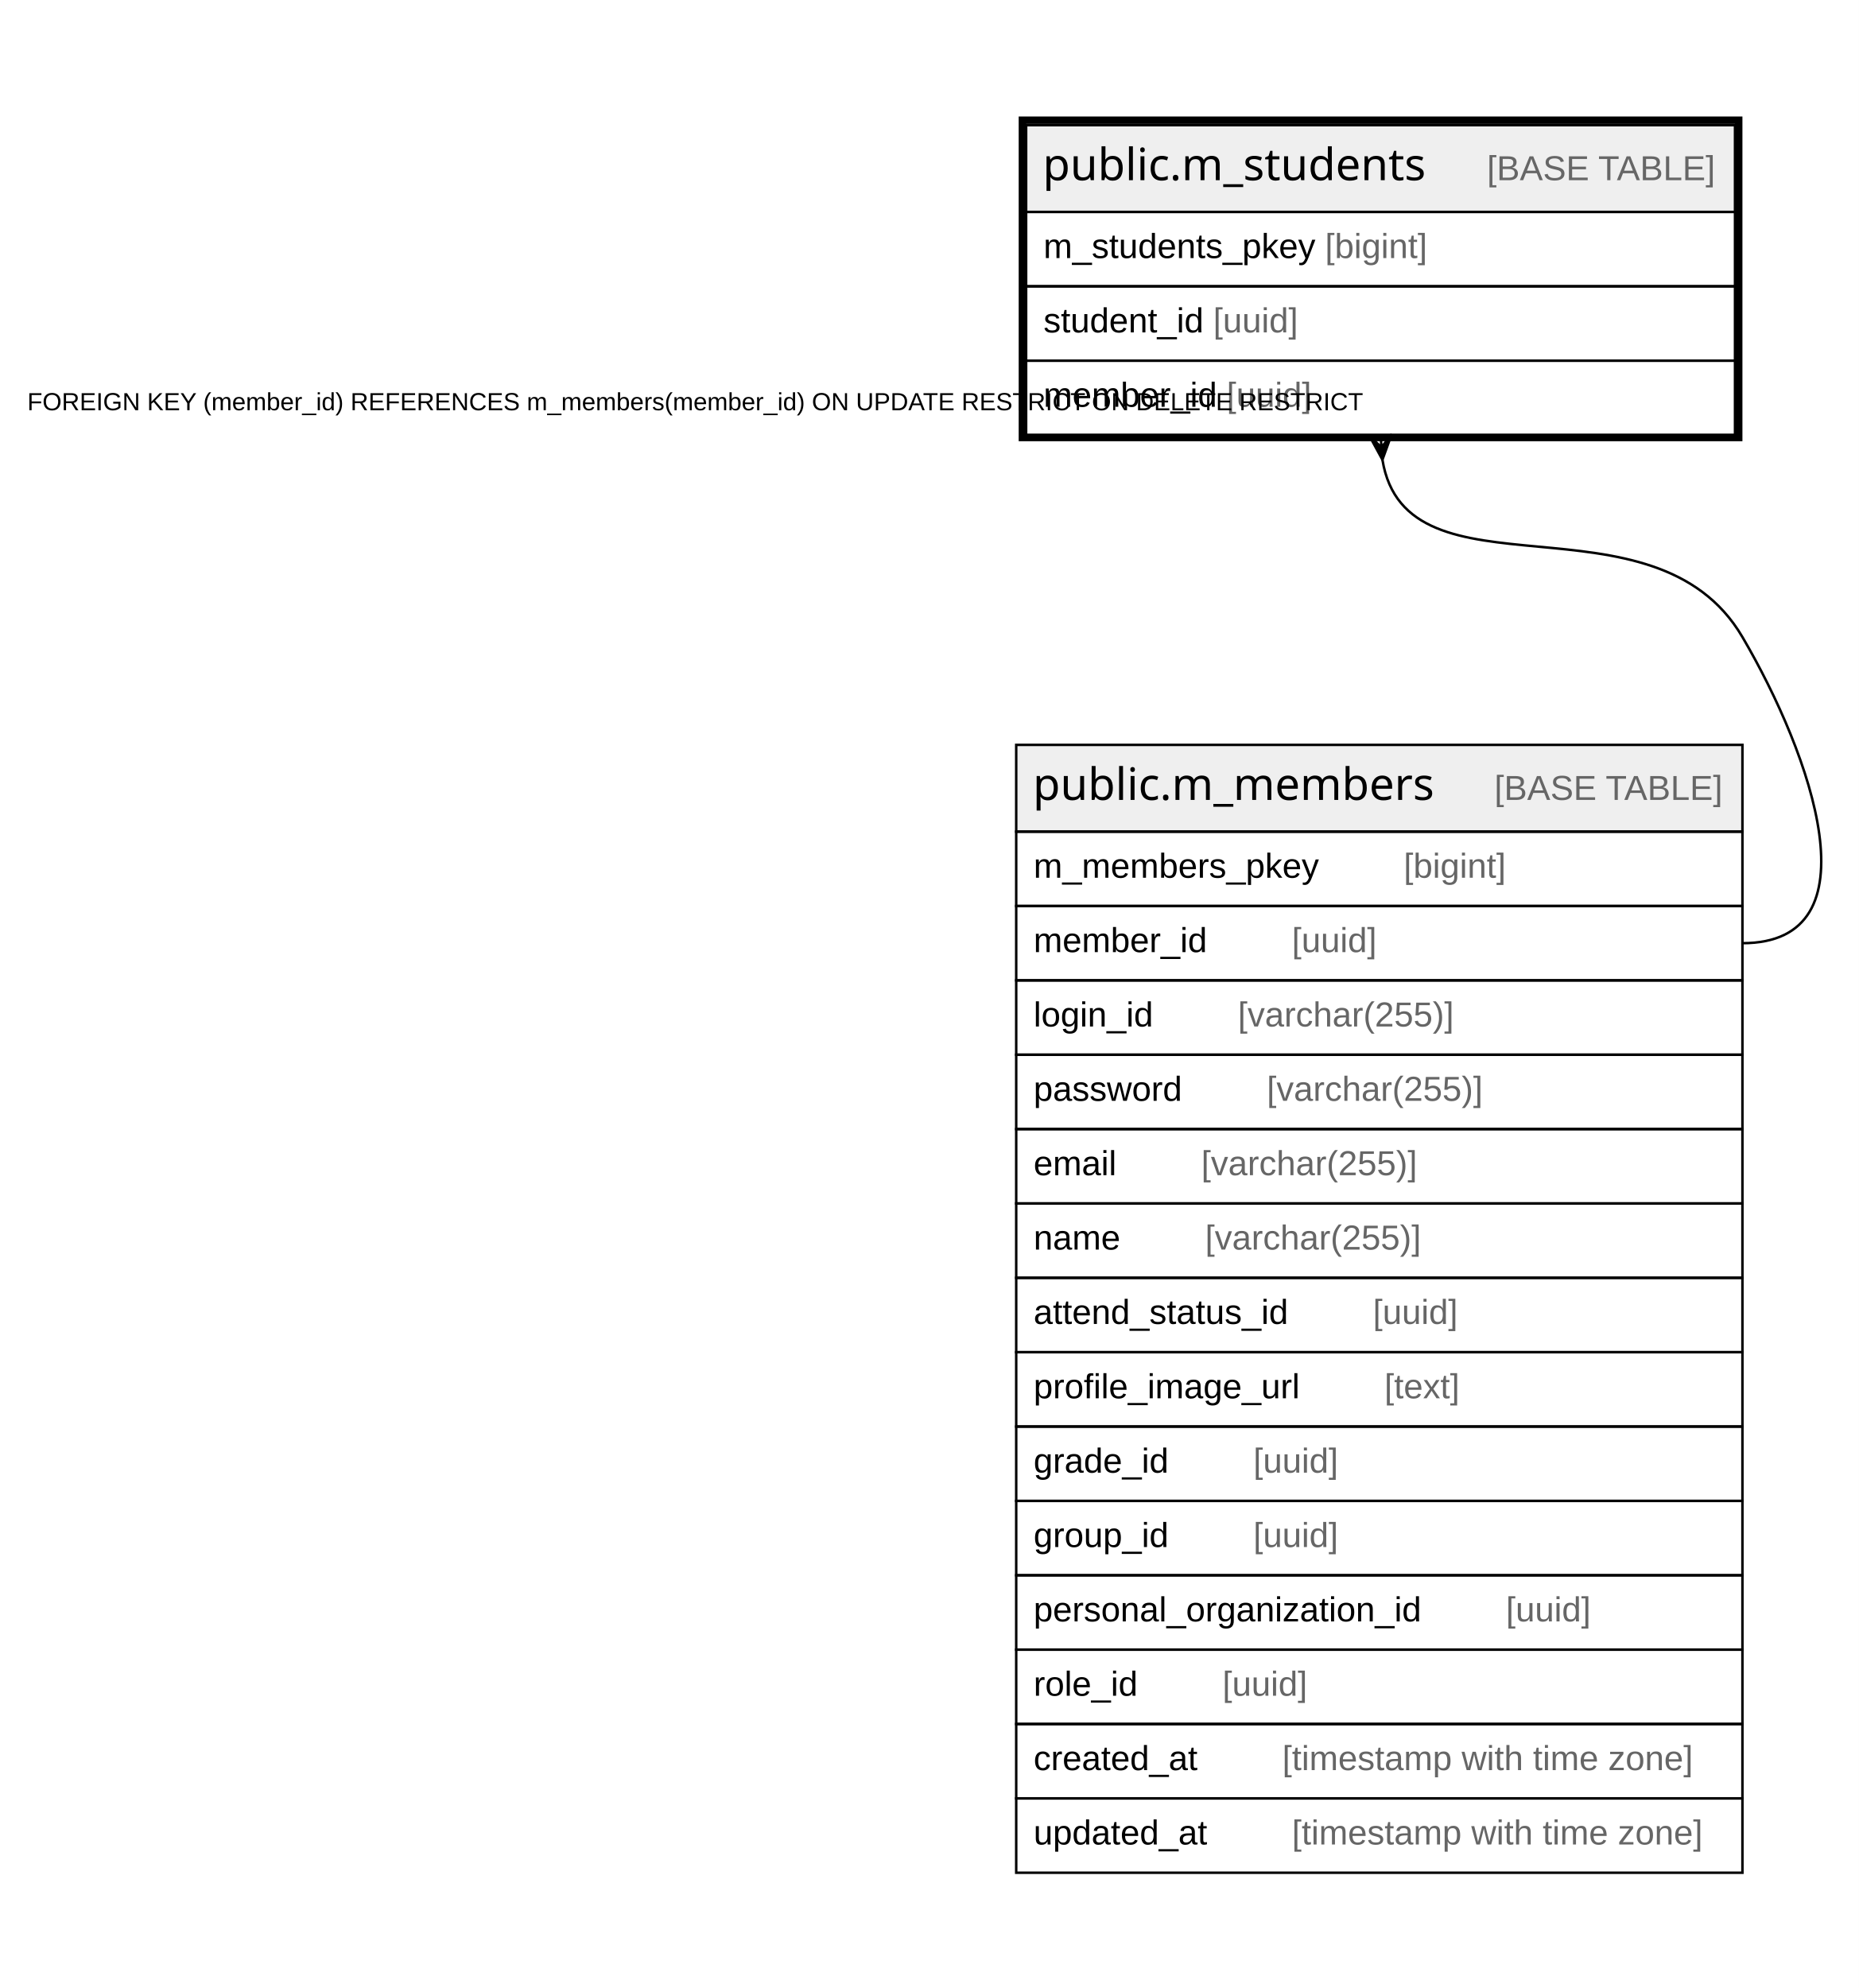
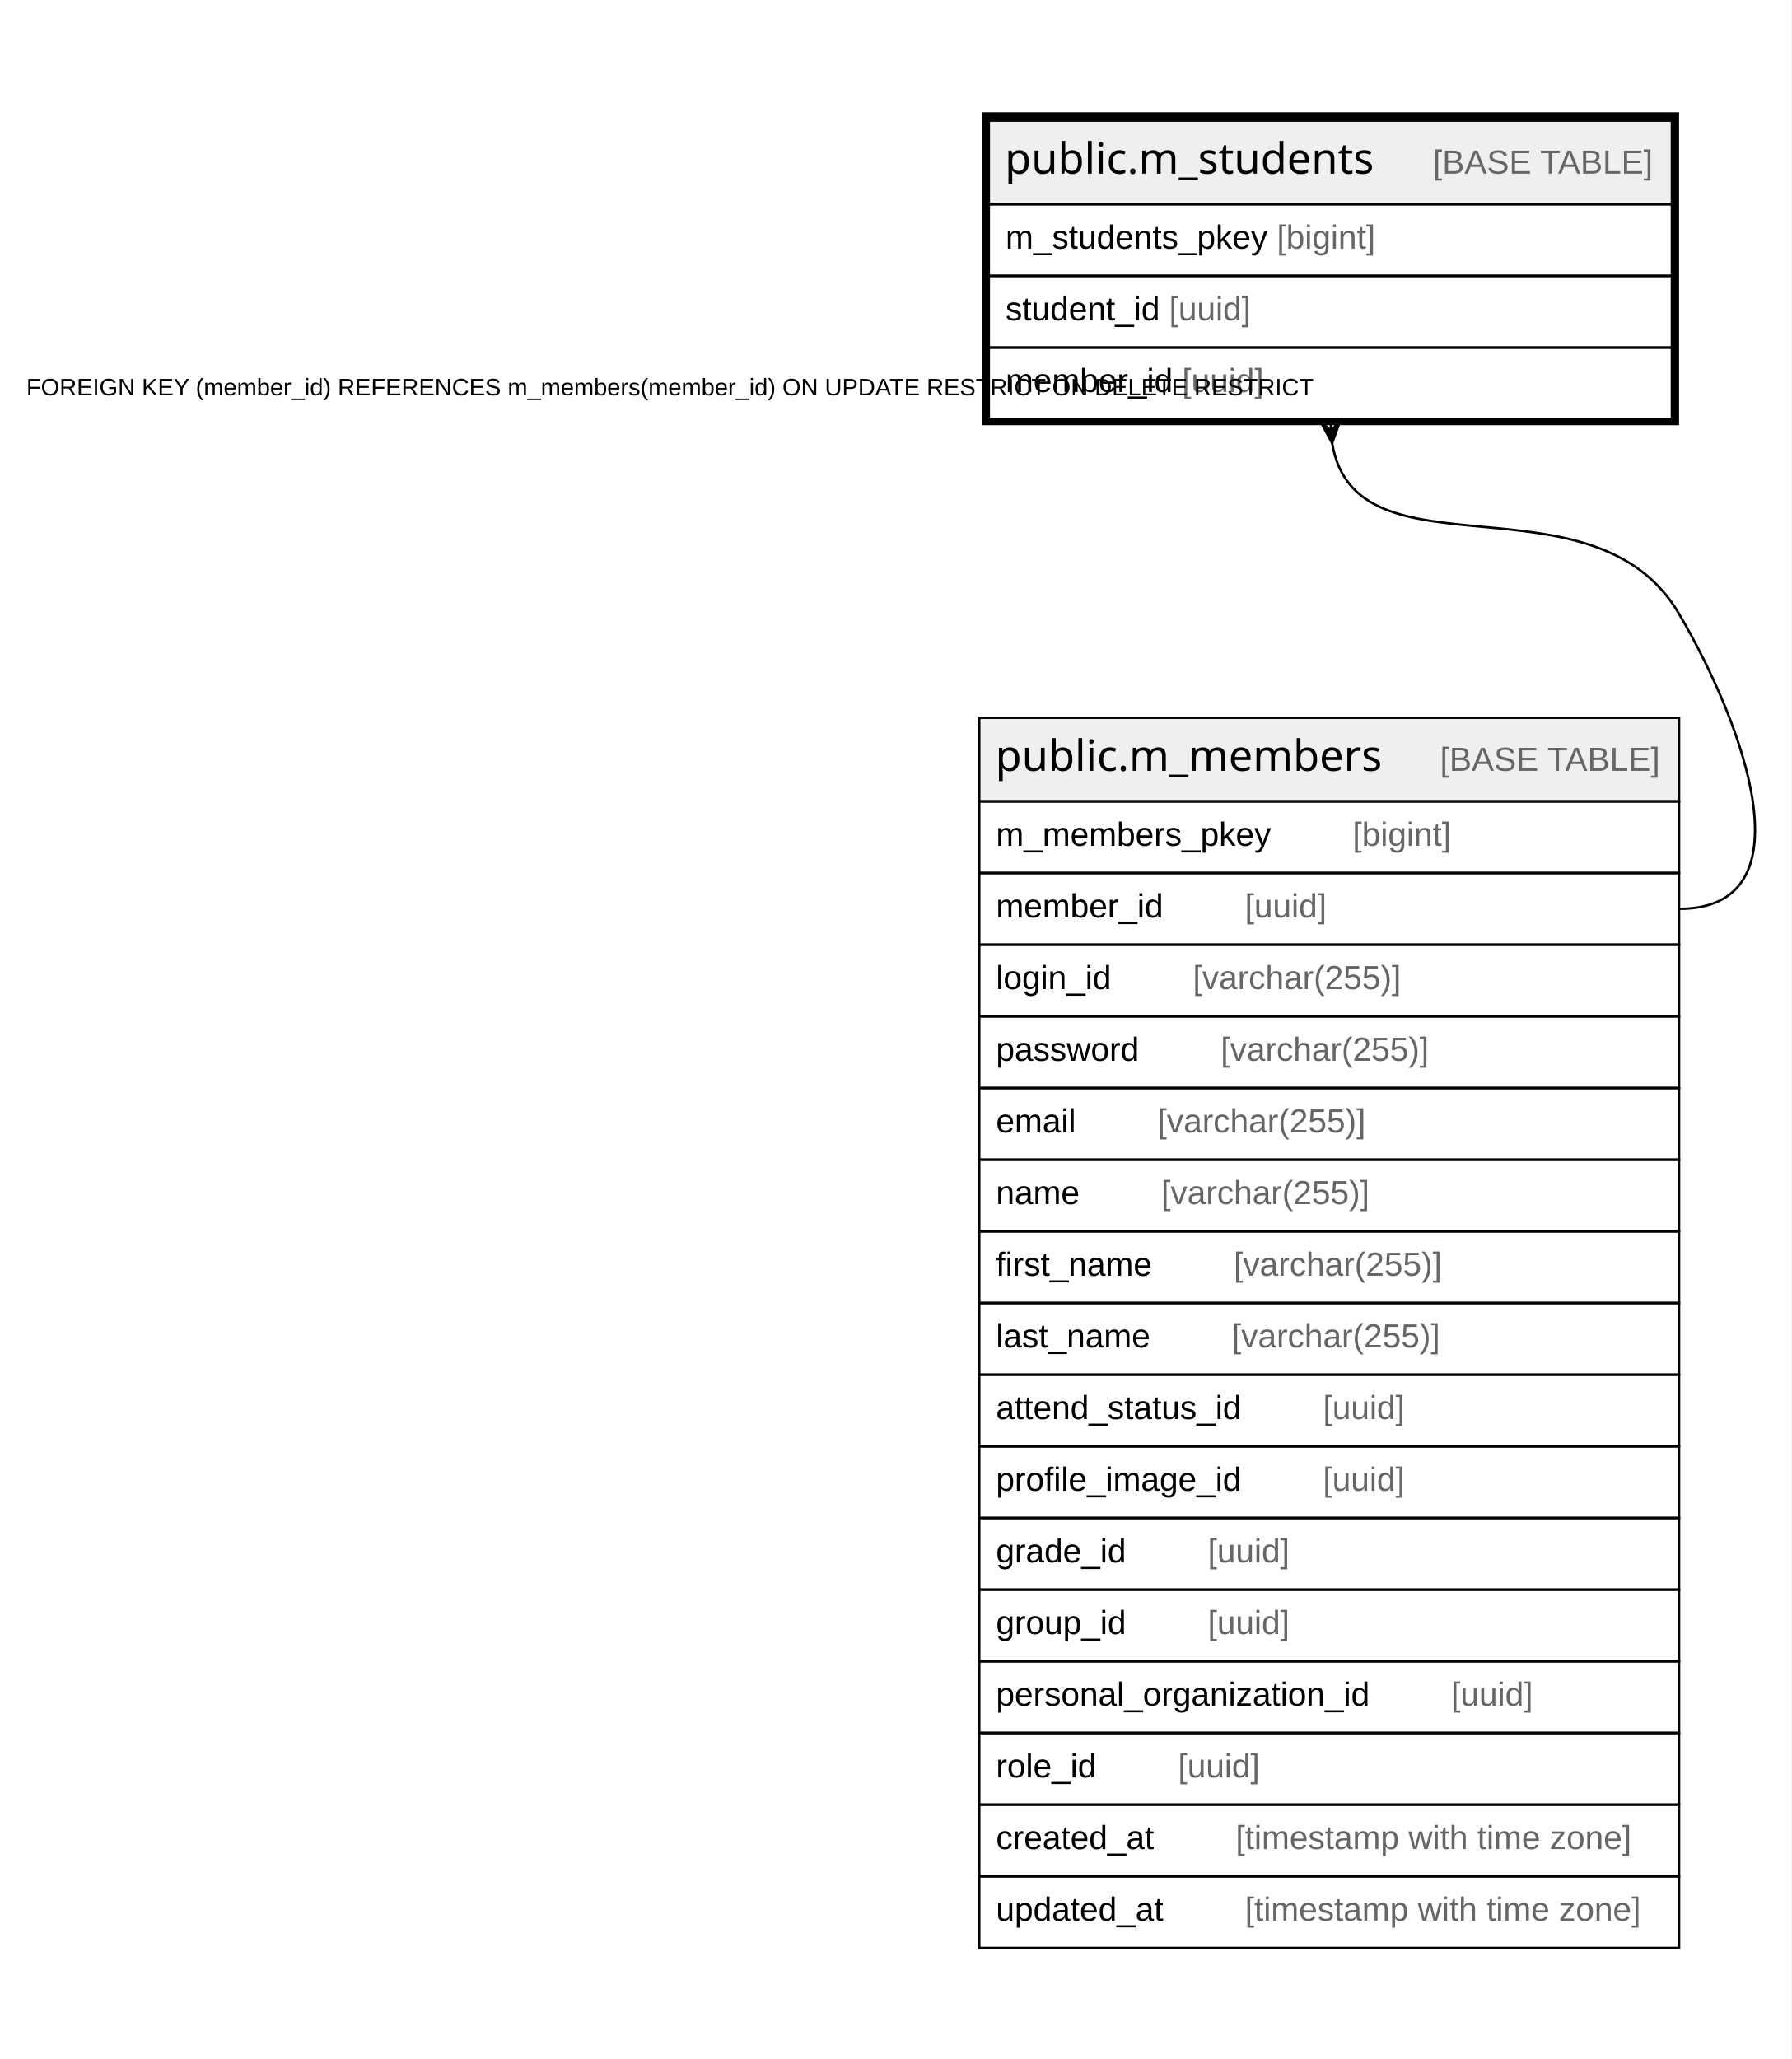
- <svg xmlns="http://www.w3.org/2000/svg" width="750pt" height="802pt" viewBox="0.00 0.00 750.00 802.00">
-   <g id="graph0" class="graph" transform="scale(1 1) rotate(0) translate(4 798)">
-     <polygon fill="#ffffff" stroke="transparent" points="-4,4 -4,-798 746,-798 746,4 -4,4" />
+ <svg xmlns="http://www.w3.org/2000/svg" width="750pt" height="862pt" viewBox="0.00 0.00 750.00 862.00">
+   <g id="graph0" class="graph" transform="scale(1 1) rotate(0) translate(4 858)">
+     <polygon fill="#ffffff" stroke="transparent" points="-4,4 -4,-858 746,-858 746,4 -4,4" />
    <g id="node1" class="node">
-       <polygon fill="#efefef" stroke="transparent" points="410,-712.5 410,-747.5 696,-747.5 696,-712.5 410,-712.5" />
-       <polygon fill="none" stroke="#000000" points="410,-712.5 410,-747.5 696,-747.5 696,-712.5 410,-712.5" />
-       <text text-anchor="start" x="416.698" y="-725.3" font-family="Arial Bold" font-size="18.00" fill="#000000">public.m_students</text>
-       <text text-anchor="start" x="561.734" y="-725.3" font-family="Arial" font-size="14.00" fill="#000000">    </text>
-       <text text-anchor="start" x="595.939" y="-725.3" font-family="Arial" font-size="14.00" fill="#666666">[BASE TABLE]</text>
+       <polygon fill="#efefef" stroke="transparent" points="410,-772.5 410,-807.5 696,-807.5 696,-772.5 410,-772.5" />
+       <polygon fill="none" stroke="#000000" points="410,-772.5 410,-807.5 696,-807.5 696,-772.5 410,-772.5" />
+       <text text-anchor="start" x="416.698" y="-785.3" font-family="Arial Bold" font-size="18.00" fill="#000000">public.m_students</text>
+       <text text-anchor="start" x="561.734" y="-785.3" font-family="Arial" font-size="14.00" fill="#000000">    </text>
+       <text text-anchor="start" x="595.939" y="-785.3" font-family="Arial" font-size="14.00" fill="#666666">[BASE TABLE]</text>
+       <polygon fill="none" stroke="#000000" points="410,-742.5 410,-772.5 696,-772.5 696,-742.5 410,-742.5" />
+       <text text-anchor="start" x="417" y="-753.9" font-family="Arial" font-size="14.00" fill="#000000">m_students_pkey </text>
+       <text text-anchor="start" x="530.593" y="-753.9" font-family="Arial" font-size="14.00" fill="#666666">[bigint]</text>
+       <polygon fill="none" stroke="#000000" points="410,-712.5 410,-742.5 696,-742.5 696,-712.5 410,-712.5" />
+       <text text-anchor="start" x="417" y="-723.9" font-family="Arial" font-size="14.00" fill="#000000">student_id </text>
+       <text text-anchor="start" x="485.474" y="-723.9" font-family="Arial" font-size="14.00" fill="#666666">[uuid]</text>
      <polygon fill="none" stroke="#000000" points="410,-682.5 410,-712.5 696,-712.5 696,-682.5 410,-682.5" />
-       <text text-anchor="start" x="417" y="-693.9" font-family="Arial" font-size="14.00" fill="#000000">m_students_pkey </text>
-       <text text-anchor="start" x="530.593" y="-693.9" font-family="Arial" font-size="14.00" fill="#666666">[bigint]</text>
-       <polygon fill="none" stroke="#000000" points="410,-652.5 410,-682.5 696,-682.5 696,-652.5 410,-652.5" />
-       <text text-anchor="start" x="417" y="-663.9" font-family="Arial" font-size="14.00" fill="#000000">student_id </text>
-       <text text-anchor="start" x="485.474" y="-663.9" font-family="Arial" font-size="14.00" fill="#666666">[uuid]</text>
-       <polygon fill="none" stroke="#000000" points="410,-622.5 410,-652.5 696,-652.5 696,-622.5 410,-622.5" />
-       <text text-anchor="start" x="417" y="-633.9" font-family="Arial" font-size="14.00" fill="#000000">member_id </text>
-       <text text-anchor="start" x="490.892" y="-633.9" font-family="Arial" font-size="14.00" fill="#666666">[uuid]</text>
-       <polygon fill="none" stroke="#000000" stroke-width="3" points="408.5,-621.5 408.5,-749.5 697.5,-749.5 697.5,-621.5 408.5,-621.5" />
+       <text text-anchor="start" x="417" y="-693.9" font-family="Arial" font-size="14.00" fill="#000000">member_id </text>
+       <text text-anchor="start" x="490.892" y="-693.9" font-family="Arial" font-size="14.00" fill="#666666">[uuid]</text>
+       <polygon fill="none" stroke="#000000" stroke-width="3" points="408.5,-681.5 408.5,-809.5 697.5,-809.5 697.5,-681.5 408.5,-681.5" />
    </g>
    <g id="node2" class="node">
-       <polygon fill="#efefef" stroke="transparent" points="406,-462.5 406,-497.5 699,-497.5 699,-462.5 406,-462.5" />
-       <polygon fill="none" stroke="#000000" points="406,-462.5 406,-497.5 699,-497.5 699,-462.5 406,-462.5" />
-       <text text-anchor="start" x="412.715" y="-475.3" font-family="Arial Bold" font-size="18.00" fill="#000000">public.m_members</text>
-       <text text-anchor="start" x="564.717" y="-475.3" font-family="Arial" font-size="14.00" fill="#000000">    </text>
-       <text text-anchor="start" x="598.922" y="-475.3" font-family="Arial" font-size="14.00" fill="#666666">[BASE TABLE]</text>
+       <polygon fill="#efefef" stroke="transparent" points="406,-522.5 406,-557.5 699,-557.5 699,-522.5 406,-522.5" />
+       <polygon fill="none" stroke="#000000" points="406,-522.5 406,-557.5 699,-557.5 699,-522.5 406,-522.5" />
+       <text text-anchor="start" x="412.715" y="-535.3" font-family="Arial Bold" font-size="18.00" fill="#000000">public.m_members</text>
+       <text text-anchor="start" x="564.717" y="-535.3" font-family="Arial" font-size="14.00" fill="#000000">    </text>
+       <text text-anchor="start" x="598.922" y="-535.3" font-family="Arial" font-size="14.00" fill="#666666">[BASE TABLE]</text>
+       <polygon fill="none" stroke="#000000" points="406,-492.5 406,-522.5 699,-522.5 699,-492.5 406,-492.5" />
+       <text text-anchor="start" x="413" y="-503.9" font-family="Arial" font-size="14.00" fill="#000000">m_members_pkey    </text>
+       <text text-anchor="start" x="562.325" y="-503.9" font-family="Arial" font-size="14.00" fill="#666666">[bigint]</text>
+       <polygon fill="none" stroke="#000000" points="406,-462.5 406,-492.5 699,-492.5 699,-462.5 406,-462.5" />
+       <text text-anchor="start" x="413" y="-473.9" font-family="Arial" font-size="14.00" fill="#000000">member_id    </text>
+       <text text-anchor="start" x="517.206" y="-473.9" font-family="Arial" font-size="14.00" fill="#666666">[uuid]</text>
      <polygon fill="none" stroke="#000000" points="406,-432.5 406,-462.5 699,-462.5 699,-432.5 406,-432.5" />
-       <text text-anchor="start" x="413" y="-443.9" font-family="Arial" font-size="14.00" fill="#000000">m_members_pkey    </text>
-       <text text-anchor="start" x="562.325" y="-443.9" font-family="Arial" font-size="14.00" fill="#666666">[bigint]</text>
+       <text text-anchor="start" x="413" y="-443.9" font-family="Arial" font-size="14.00" fill="#000000">login_id    </text>
+       <text text-anchor="start" x="495.438" y="-443.9" font-family="Arial" font-size="14.00" fill="#666666">[varchar(255)]</text>
      <polygon fill="none" stroke="#000000" points="406,-402.5 406,-432.5 699,-432.5 699,-402.5 406,-402.5" />
-       <text text-anchor="start" x="413" y="-413.9" font-family="Arial" font-size="14.00" fill="#000000">member_id    </text>
-       <text text-anchor="start" x="517.206" y="-413.9" font-family="Arial" font-size="14.00" fill="#666666">[uuid]</text>
+       <text text-anchor="start" x="413" y="-413.9" font-family="Arial" font-size="14.00" fill="#000000">password    </text>
+       <text text-anchor="start" x="507.102" y="-413.9" font-family="Arial" font-size="14.00" fill="#666666">[varchar(255)]</text>
      <polygon fill="none" stroke="#000000" points="406,-372.5 406,-402.5 699,-402.5 699,-372.5 406,-372.5" />
-       <text text-anchor="start" x="413" y="-383.9" font-family="Arial" font-size="14.00" fill="#000000">login_id    </text>
-       <text text-anchor="start" x="495.438" y="-383.9" font-family="Arial" font-size="14.00" fill="#666666">[varchar(255)]</text>
+       <text text-anchor="start" x="413" y="-383.9" font-family="Arial" font-size="14.00" fill="#000000">email    </text>
+       <text text-anchor="start" x="480.644" y="-383.9" font-family="Arial" font-size="14.00" fill="#666666">[varchar(255)]</text>
      <polygon fill="none" stroke="#000000" points="406,-342.5 406,-372.5 699,-372.5 699,-342.5 406,-342.5" />
-       <text text-anchor="start" x="413" y="-353.9" font-family="Arial" font-size="14.00" fill="#000000">password    </text>
-       <text text-anchor="start" x="507.102" y="-353.9" font-family="Arial" font-size="14.00" fill="#666666">[varchar(255)]</text>
+       <text text-anchor="start" x="413" y="-353.9" font-family="Arial" font-size="14.00" fill="#000000">name    </text>
+       <text text-anchor="start" x="482.213" y="-353.9" font-family="Arial" font-size="14.00" fill="#666666">[varchar(255)]</text>
      <polygon fill="none" stroke="#000000" points="406,-312.5 406,-342.5 699,-342.5 699,-312.5 406,-312.5" />
-       <text text-anchor="start" x="413" y="-323.9" font-family="Arial" font-size="14.00" fill="#000000">email    </text>
-       <text text-anchor="start" x="480.644" y="-323.9" font-family="Arial" font-size="14.00" fill="#666666">[varchar(255)]</text>
+       <text text-anchor="start" x="413" y="-323.9" font-family="Arial" font-size="14.00" fill="#000000">first_name    </text>
+       <text text-anchor="start" x="512.544" y="-323.9" font-family="Arial" font-size="14.00" fill="#666666">[varchar(255)]</text>
      <polygon fill="none" stroke="#000000" points="406,-282.5 406,-312.5 699,-312.5 699,-282.5 406,-282.5" />
-       <text text-anchor="start" x="413" y="-293.9" font-family="Arial" font-size="14.00" fill="#000000">name    </text>
-       <text text-anchor="start" x="482.213" y="-293.9" font-family="Arial" font-size="14.00" fill="#666666">[varchar(255)]</text>
+       <text text-anchor="start" x="413" y="-293.9" font-family="Arial" font-size="14.00" fill="#000000">last_name    </text>
+       <text text-anchor="start" x="511.776" y="-293.9" font-family="Arial" font-size="14.00" fill="#666666">[varchar(255)]</text>
      <polygon fill="none" stroke="#000000" points="406,-252.5 406,-282.5 699,-282.5 699,-252.5 406,-252.5" />
      <text text-anchor="start" x="413" y="-263.9" font-family="Arial" font-size="14.00" fill="#000000">attend_status_id    </text>
      <text text-anchor="start" x="549.917" y="-263.9" font-family="Arial" font-size="14.00" fill="#666666">[uuid]</text>
      <polygon fill="none" stroke="#000000" points="406,-222.5 406,-252.5 699,-252.5 699,-222.5 406,-222.5" />
-       <text text-anchor="start" x="413" y="-233.9" font-family="Arial" font-size="14.00" fill="#000000">profile_image_url    </text>
-       <text text-anchor="start" x="554.547" y="-233.9" font-family="Arial" font-size="14.00" fill="#666666">[text]</text>
+       <text text-anchor="start" x="413" y="-233.9" font-family="Arial" font-size="14.00" fill="#000000">profile_image_id    </text>
+       <text text-anchor="start" x="549.886" y="-233.9" font-family="Arial" font-size="14.00" fill="#666666">[uuid]</text>
      <polygon fill="none" stroke="#000000" points="406,-192.5 406,-222.5 699,-222.5 699,-192.5 406,-192.5" />
      <text text-anchor="start" x="413" y="-203.9" font-family="Arial" font-size="14.00" fill="#000000">grade_id    </text>
      <text text-anchor="start" x="501.668" y="-203.9" font-family="Arial" font-size="14.00" fill="#666666">[uuid]</text>
      <polygon fill="none" stroke="#000000" points="406,-162.5 406,-192.5 699,-192.5 699,-162.5 406,-162.5" />
      <text text-anchor="start" x="413" y="-173.9" font-family="Arial" font-size="14.00" fill="#000000">group_id    </text>
      <text text-anchor="start" x="501.668" y="-173.9" font-family="Arial" font-size="14.00" fill="#666666">[uuid]</text>
      <polygon fill="none" stroke="#000000" points="406,-132.5 406,-162.5 699,-162.5 699,-132.5 406,-132.5" />
      <text text-anchor="start" x="413" y="-143.9" font-family="Arial" font-size="14.00" fill="#000000">personal_organization_id    </text>
      <text text-anchor="start" x="603.582" y="-143.9" font-family="Arial" font-size="14.00" fill="#666666">[uuid]</text>
      <polygon fill="none" stroke="#000000" points="406,-102.5 406,-132.5 699,-132.5 699,-102.5 406,-102.5" />
      <text text-anchor="start" x="413" y="-113.9" font-family="Arial" font-size="14.00" fill="#000000">role_id    </text>
      <text text-anchor="start" x="489.209" y="-113.9" font-family="Arial" font-size="14.00" fill="#666666">[uuid]</text>
      <polygon fill="none" stroke="#000000" points="406,-72.5 406,-102.5 699,-102.5 699,-72.5 406,-72.5" />
      <text text-anchor="start" x="413" y="-83.9" font-family="Arial" font-size="14.00" fill="#000000">created_at    </text>
      <text text-anchor="start" x="513.342" y="-83.9" font-family="Arial" font-size="14.00" fill="#666666">[timestamp with time zone]</text>
      <polygon fill="none" stroke="#000000" points="406,-42.5 406,-72.5 699,-72.5 699,-42.5 406,-42.5" />
      <text text-anchor="start" x="413" y="-53.9" font-family="Arial" font-size="14.00" fill="#000000">updated_at    </text>
      <text text-anchor="start" x="517.247" y="-53.9" font-family="Arial" font-size="14.00" fill="#666666">[timestamp with time zone]</text>
    </g>
    <g id="edge1" class="edge">
-       <path fill="none" stroke="#000000" d="M553.754,-612.523C563.415,-553.454 663.215,-601.958 699,-541 726.788,-493.665 753.889,-417.5 699,-417.5" />
-       <polygon fill="#000000" stroke="#000000" points="553.754,-612.529 548.513,-622.161 553.377,-617.514 553,-622.5 553,-622.5 553,-622.5 553.377,-617.514 557.487,-622.839 553.754,-612.529 553.754,-612.529" />
-       <text text-anchor="start" x="7.011" y="-632.5" font-family="Arial" font-size="10.00" fill="#000000">FOREIGN KEY (member_id) REFERENCES m_members(member_id) ON UPDATE RESTRICT ON DELETE RESTRICT</text>
+       <path fill="none" stroke="#000000" d="M553.754,-672.523C563.415,-613.454 663.215,-661.958 699,-601 726.788,-553.665 753.889,-477.5 699,-477.5" />
+       <polygon fill="#000000" stroke="#000000" points="553.754,-672.529 548.513,-682.161 553.377,-677.514 553,-682.5 553,-682.5 553,-682.5 553.377,-677.514 557.487,-682.839 553.754,-672.529 553.754,-672.529" />
+       <text text-anchor="start" x="7.011" y="-692.5" font-family="Arial" font-size="10.00" fill="#000000">FOREIGN KEY (member_id) REFERENCES m_members(member_id) ON UPDATE RESTRICT ON DELETE RESTRICT</text>
    </g>
  </g>
</svg>
